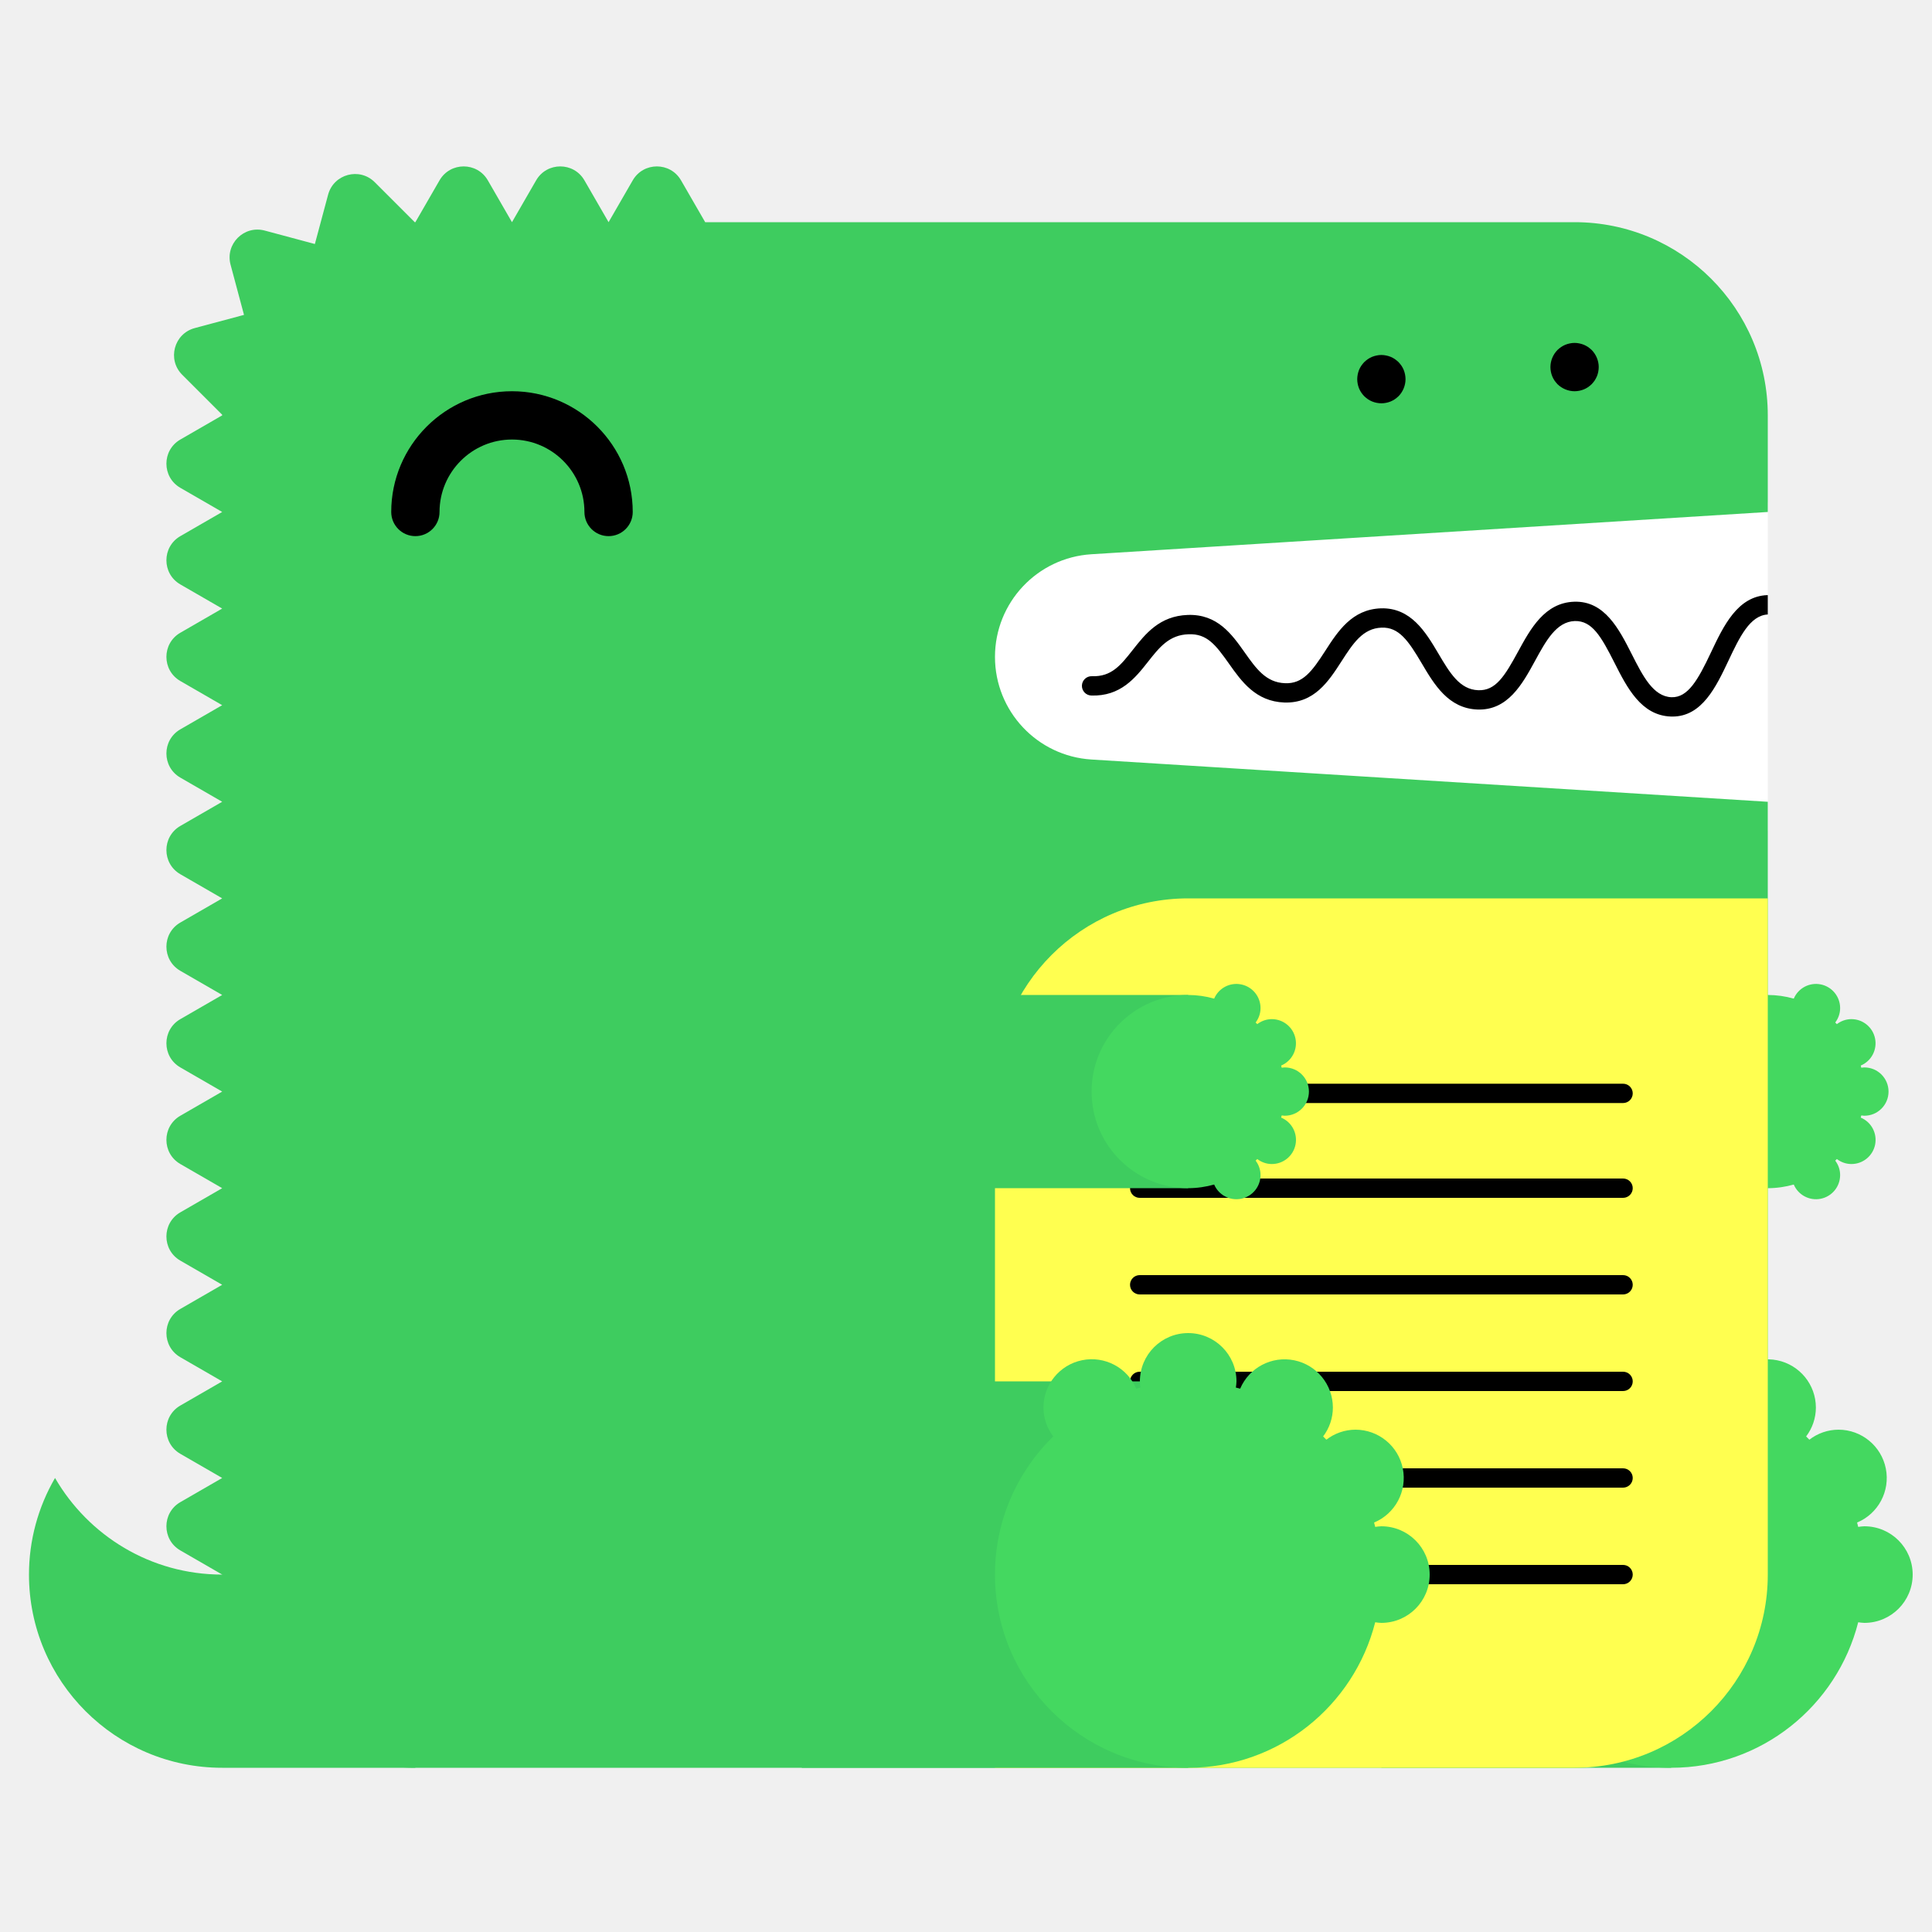
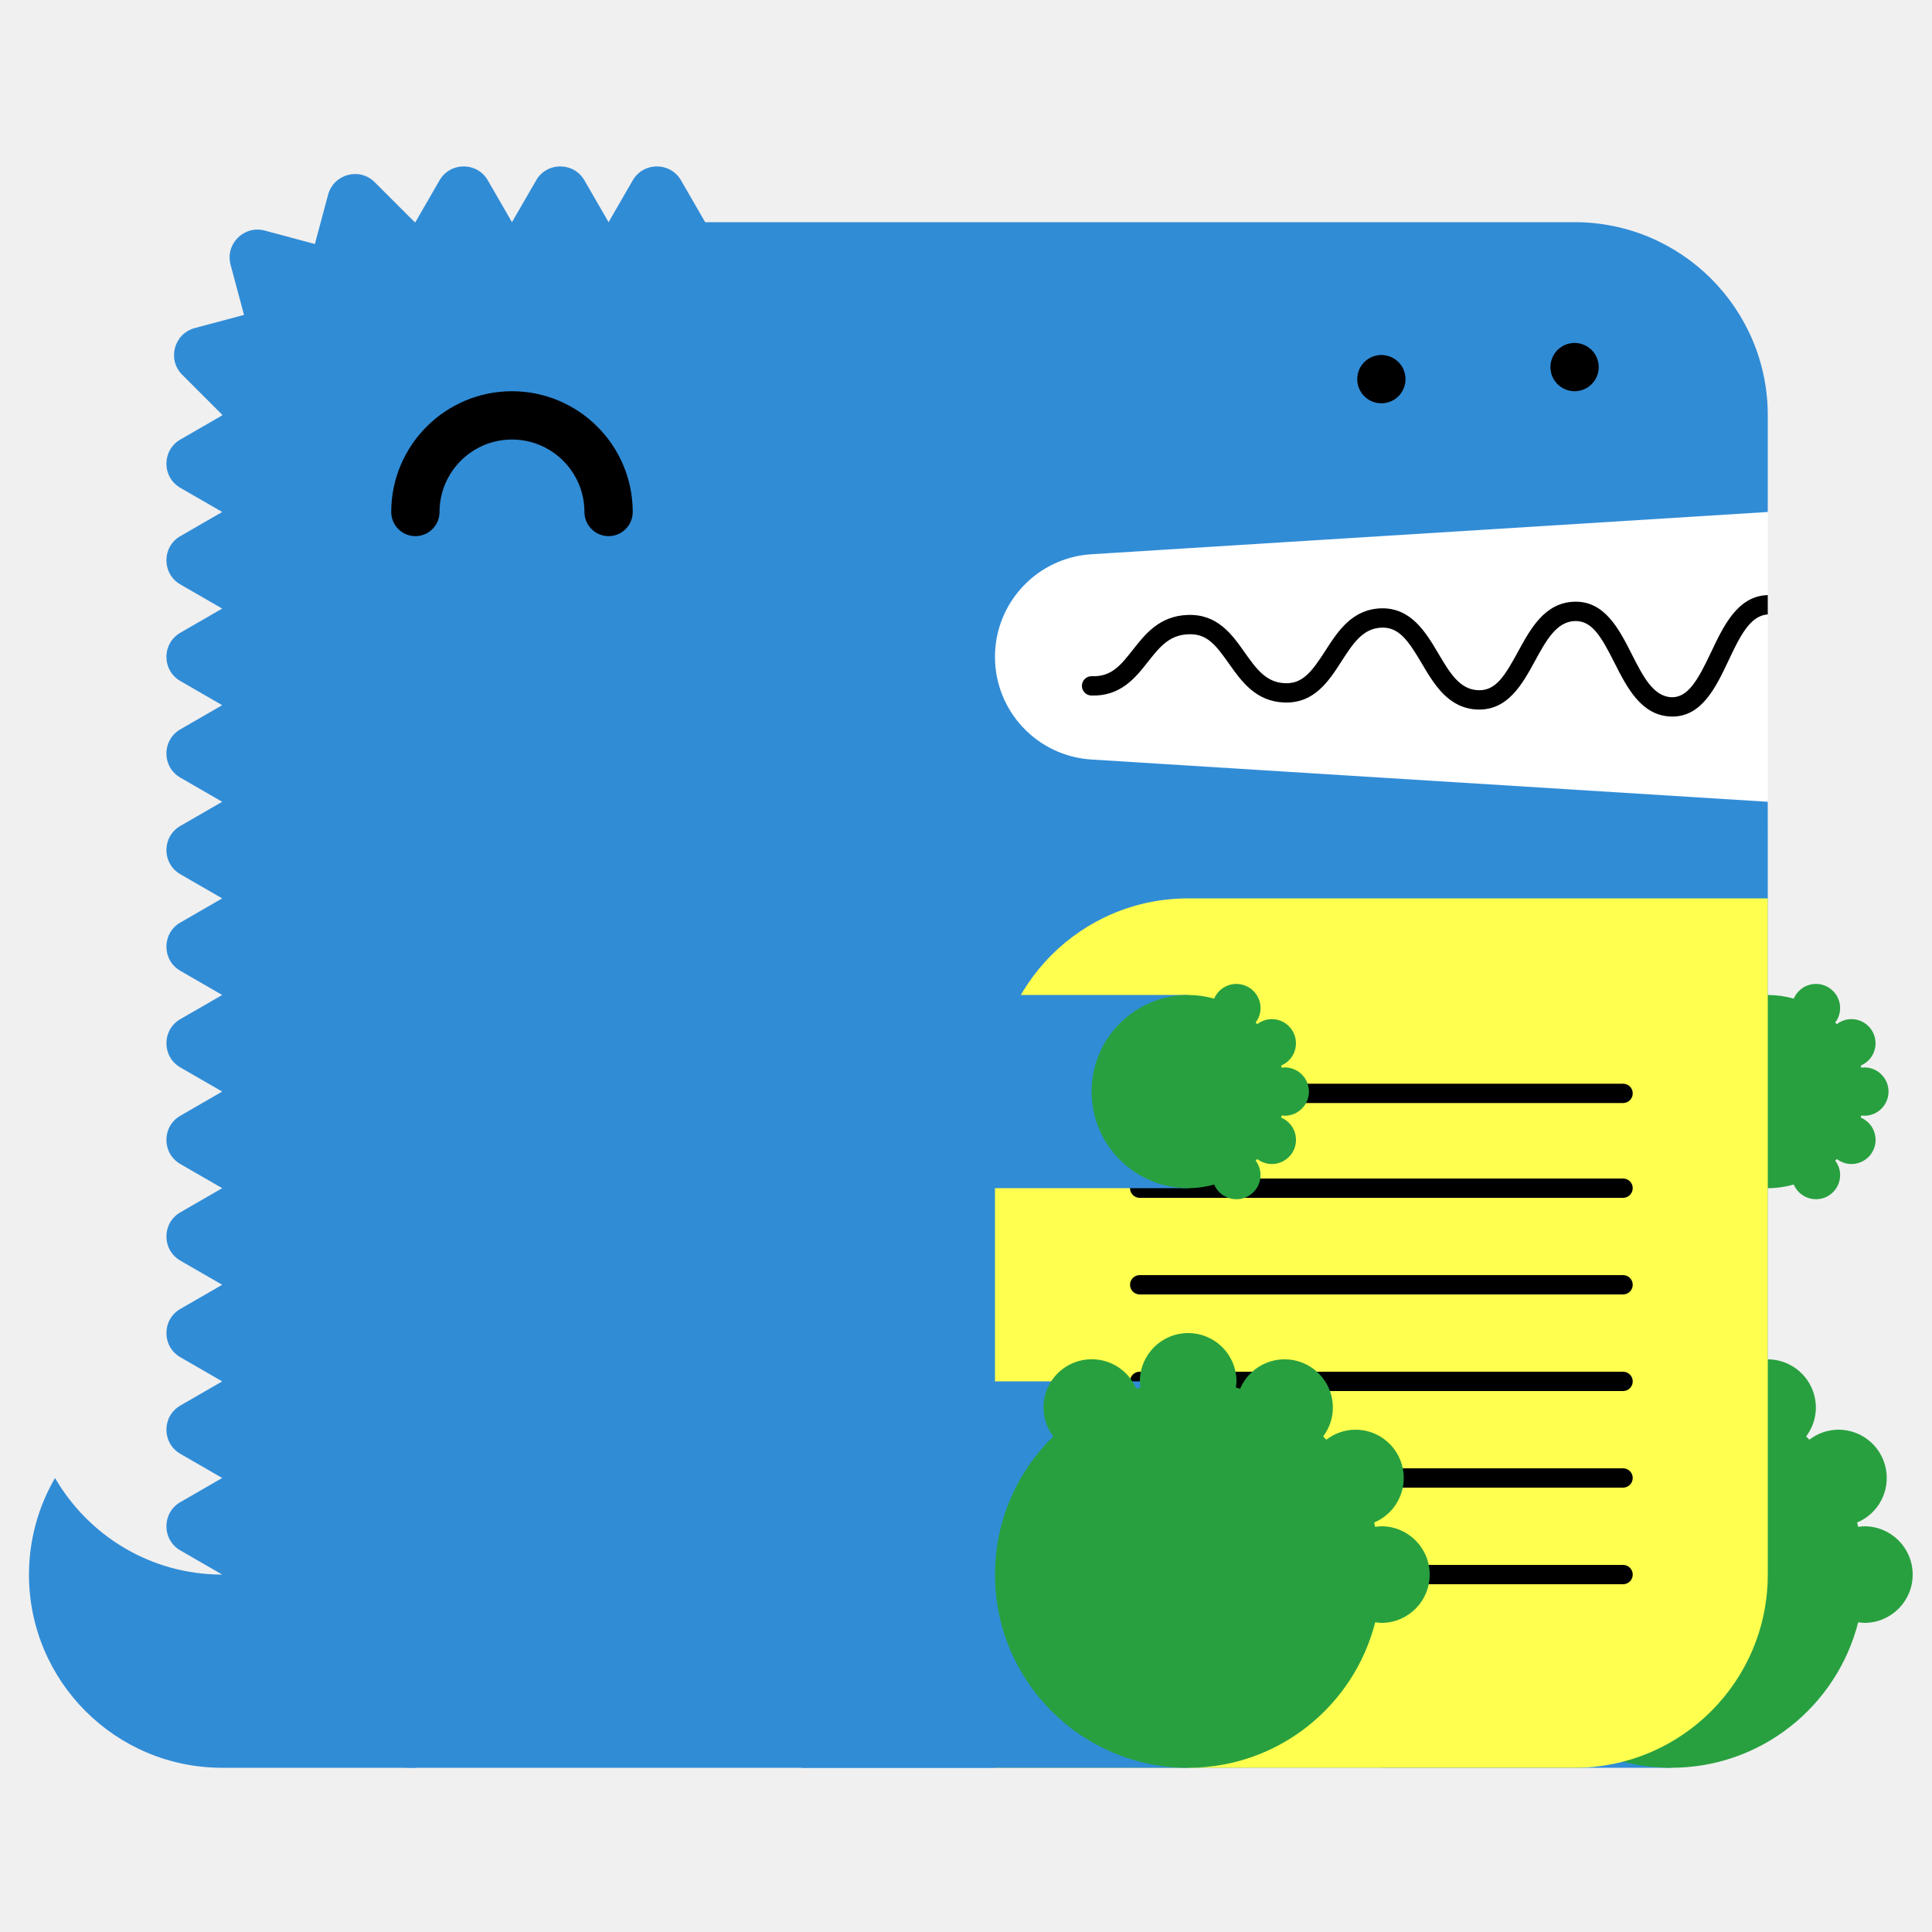
<svg xmlns="http://www.w3.org/2000/svg" width="200" height="200" viewBox="0 0 200 200">
  <g fill="none" fill-rule="evenodd">
    <path fill="#FFF" d="M99 52h84v34H99z" />
-     <path d="M23 163c-7.398 0-13.843-4.027-17.303-10A19.886 19.886 0 0 0 3 163c0 11.046 8.954 20 20 20h20v-20H23z" fill="#3ECC5F" />
-     <path d="M112.98 57.376L183 53V43c0-11.046-8.954-20-20-20H73l-2.5-4.33c-1.112-1.925-3.889-1.925-5 0L63 23l-2.5-4.33c-1.111-1.925-3.889-1.925-5 0L53 23l-2.5-4.33c-1.111-1.925-3.889-1.925-5 0L43 23c-.022 0-.042.003-.065.003l-4.142-4.141c-1.57-1.571-4.252-.853-4.828 1.294l-1.369 5.104-5.192-1.392c-2.148-.575-4.111 1.389-3.535 3.536l1.39 5.193-5.102 1.367c-2.148.576-2.867 3.259-1.296 4.83l4.142 4.142c0 .021-.003.042-.003.064l-4.33 2.5c-1.925 1.111-1.925 3.889 0 5L23 53l-4.33 2.5c-1.925 1.111-1.925 3.889 0 5L23 63l-4.33 2.5c-1.925 1.111-1.925 3.889 0 5L23 73l-4.33 2.5c-1.925 1.111-1.925 3.889 0 5L23 83l-4.33 2.5c-1.925 1.111-1.925 3.889 0 5L23 93l-4.33 2.5c-1.925 1.111-1.925 3.889 0 5L23 103l-4.33 2.5c-1.925 1.111-1.925 3.889 0 5L23 113l-4.33 2.5c-1.925 1.111-1.925 3.889 0 5L23 123l-4.33 2.5c-1.925 1.111-1.925 3.889 0 5L23 133l-4.33 2.5c-1.925 1.111-1.925 3.889 0 5L23 143l-4.33 2.5c-1.925 1.111-1.925 3.889 0 5L23 153l-4.33 2.5c-1.925 1.111-1.925 3.889 0 5L23 163c0 11.046 8.954 20 20 20h120c11.046 0 20-8.954 20-20V83l-70.02-4.376A10.645 10.645 0 0 1 103 68c0-5.621 4.37-10.273 9.98-10.624" fill="#3ECC5F" />
-     <path fill="#3ECC5F" d="M143 183h30v-40h-30z" />
-     <path d="M193 158c-.219 0-.428.037-.639.064-.038-.15-.074-.301-.116-.451A5 5 0 0 0 190.32 148a4.96 4.96 0 0 0-3.016 1.036 26.531 26.531 0 0 0-.335-.336 4.955 4.955 0 0 0 1.011-2.987 5 5 0 0 0-9.599-1.959c-.148-.042-.297-.077-.445-.115.027-.211.064-.42.064-.639a5 5 0 0 0-5-5 5 5 0 0 0-5 5c0 .219.037.428.064.639-.148.038-.297.073-.445.115a4.998 4.998 0 0 0-9.599 1.959c0 1.125.384 2.151 1.011 2.987-3.717 3.632-6.031 8.693-6.031 14.3 0 11.046 8.954 20 20 20 9.339 0 17.16-6.41 19.361-15.064.211.027.42.064.639.064a5 5 0 0 0 5-5 5 5 0 0 0-5-5" fill="#44D860" />
-     <path fill="#3ECC5F" d="M153 123h30v-20h-30z" />
-     <path d="M193 115.5a2.5 2.5 0 1 0 0-5c-.109 0-.214.019-.319.032-.02-.075-.037-.15-.058-.225a2.501 2.501 0 0 0-.963-4.807c-.569 0-1.088.197-1.508.518a6.653 6.653 0 0 0-.168-.168c.314-.417.506-.931.506-1.494a2.5 2.5 0 0 0-4.8-.979A9.987 9.987 0 0 0 183 103c-5.522 0-10 4.478-10 10s4.478 10 10 10c.934 0 1.833-.138 2.69-.377a2.5 2.5 0 0 0 4.8-.979c0-.563-.192-1.077-.506-1.494.057-.055.113-.111.168-.168.42.321.939.518 1.508.518a2.5 2.5 0 0 0 .963-4.807c.021-.074.038-.15.058-.225.105.013.21.032.319.032" fill="#44D860" />
+     <path d="M23 163c-7.398 0-13.843-4.027-17.303-10A19.886 19.886 0 0 0 3 163c0 11.046 8.954 20 20 20h20v-20H23z" fill="#318cd6" />
+     <path d="M112.98 57.376L183 53V43c0-11.046-8.954-20-20-20H73l-2.5-4.33c-1.112-1.925-3.889-1.925-5 0L63 23l-2.5-4.33c-1.111-1.925-3.889-1.925-5 0L53 23l-2.5-4.33c-1.111-1.925-3.889-1.925-5 0L43 23c-.022 0-.042.003-.065.003l-4.142-4.141c-1.57-1.571-4.252-.853-4.828 1.294l-1.369 5.104-5.192-1.392c-2.148-.575-4.111 1.389-3.535 3.536l1.39 5.193-5.102 1.367c-2.148.576-2.867 3.259-1.296 4.83l4.142 4.142c0 .021-.003.042-.003.064l-4.33 2.5c-1.925 1.111-1.925 3.889 0 5L23 53l-4.33 2.5c-1.925 1.111-1.925 3.889 0 5L23 63l-4.33 2.5c-1.925 1.111-1.925 3.889 0 5L23 73l-4.33 2.5c-1.925 1.111-1.925 3.889 0 5L23 83l-4.33 2.5c-1.925 1.111-1.925 3.889 0 5L23 93l-4.33 2.5c-1.925 1.111-1.925 3.889 0 5L23 103l-4.33 2.5c-1.925 1.111-1.925 3.889 0 5L23 113l-4.33 2.5c-1.925 1.111-1.925 3.889 0 5L23 123l-4.33 2.5c-1.925 1.111-1.925 3.889 0 5L23 133l-4.33 2.5c-1.925 1.111-1.925 3.889 0 5L23 143l-4.33 2.5c-1.925 1.111-1.925 3.889 0 5L23 153l-4.33 2.5c-1.925 1.111-1.925 3.889 0 5L23 163c0 11.046 8.954 20 20 20h120c11.046 0 20-8.954 20-20V83l-70.02-4.376A10.645 10.645 0 0 1 103 68c0-5.621 4.37-10.273 9.98-10.624" fill="#318cd6" />
+     <path fill="#318cd6" d="M143 183h30v-40h-30z" />
+     <path d="M193 158c-.219 0-.428.037-.639.064-.038-.15-.074-.301-.116-.451A5 5 0 0 0 190.32 148a4.96 4.96 0 0 0-3.016 1.036 26.531 26.531 0 0 0-.335-.336 4.955 4.955 0 0 0 1.011-2.987 5 5 0 0 0-9.599-1.959c-.148-.042-.297-.077-.445-.115.027-.211.064-.42.064-.639a5 5 0 0 0-5-5 5 5 0 0 0-5 5c0 .219.037.428.064.639-.148.038-.297.073-.445.115a4.998 4.998 0 0 0-9.599 1.959c0 1.125.384 2.151 1.011 2.987-3.717 3.632-6.031 8.693-6.031 14.3 0 11.046 8.954 20 20 20 9.339 0 17.16-6.41 19.361-15.064.211.027.42.064.639.064a5 5 0 0 0 5-5 5 5 0 0 0-5-5" fill="#28a040" />
+     <path fill="#318cd6" d="M153 123h30v-20h-30z" />
+     <path d="M193 115.5a2.5 2.5 0 1 0 0-5c-.109 0-.214.019-.319.032-.02-.075-.037-.15-.058-.225a2.501 2.501 0 0 0-.963-4.807c-.569 0-1.088.197-1.508.518a6.653 6.653 0 0 0-.168-.168c.314-.417.506-.931.506-1.494a2.5 2.5 0 0 0-4.8-.979A9.987 9.987 0 0 0 183 103c-5.522 0-10 4.478-10 10s4.478 10 10 10c.934 0 1.833-.138 2.69-.377a2.5 2.5 0 0 0 4.8-.979c0-.563-.192-1.077-.506-1.494.057-.055.113-.111.168-.168.42.321.939.518 1.508.518a2.5 2.5 0 0 0 .963-4.807c.021-.074.038-.15.058-.225.105.013.21.032.319.032" fill="#28a040" />
    <path d="M63 55.5a2.5 2.5 0 0 1-2.5-2.5c0-4.136-3.364-7.5-7.5-7.5s-7.5 3.364-7.5 7.5a2.5 2.5 0 1 1-5 0c0-6.893 5.607-12.5 12.5-12.5S65.5 46.107 65.5 53a2.5 2.5 0 0 1-2.5 2.5" fill="#000" />
    <path d="M103 183h60c11.046 0 20-8.954 20-20V93h-60c-11.046 0-20 8.954-20 20v70z" fill="#FFFF50" />
    <path d="M168.02 124h-50.04a1 1 0 1 1 0-2h50.04a1 1 0 1 1 0 2m0 20h-50.04a1 1 0 1 1 0-2h50.04a1 1 0 1 1 0 2m0 20h-50.04a1 1 0 1 1 0-2h50.04a1 1 0 1 1 0 2m0-49.814h-50.04a1 1 0 1 1 0-2h50.04a1 1 0 1 1 0 2m0 19.814h-50.04a1 1 0 1 1 0-2h50.04a1 1 0 1 1 0 2m0 20h-50.04a1 1 0 1 1 0-2h50.04a1 1 0 1 1 0 2M183 61.611c-.012 0-.022-.006-.034-.005-3.09.105-4.552 3.196-5.842 5.923-1.346 2.85-2.387 4.703-4.093 4.647-1.889-.068-2.969-2.202-4.113-4.46-1.314-2.594-2.814-5.536-5.963-5.426-3.046.104-4.513 2.794-5.807 5.167-1.377 2.528-2.314 4.065-4.121 3.994-1.927-.07-2.951-1.805-4.136-3.813-1.321-2.236-2.848-4.75-5.936-4.664-2.994.103-4.465 2.385-5.763 4.4-1.373 2.13-2.335 3.428-4.165 3.351-1.973-.07-2.992-1.51-4.171-3.177-1.324-1.873-2.816-3.993-5.895-3.89-2.928.1-4.399 1.97-5.696 3.618-1.232 1.564-2.194 2.802-4.229 2.724a1 1 0 0 0-.072 2c3.017.101 4.545-1.8 5.872-3.487 1.177-1.496 2.193-2.787 4.193-2.855 1.926-.082 2.829 1.115 4.195 3.045 1.297 1.834 2.769 3.914 5.731 4.021 3.103.104 4.596-2.215 5.918-4.267 1.182-1.834 2.202-3.417 4.15-3.484 1.793-.067 2.769 1.35 4.145 3.681 1.297 2.197 2.766 4.686 5.787 4.796 3.125.108 4.634-2.62 5.949-5.035 1.139-2.088 2.214-4.06 4.119-4.126 1.793-.042 2.728 1.595 4.111 4.33 1.292 2.553 2.757 5.445 5.825 5.556l.169.003c3.064 0 4.518-3.075 5.805-5.794 1.139-2.41 2.217-4.68 4.067-4.773v-2z" fill="#000" />
-     <path fill="#3ECC5F" d="M83 183h40v-40H83z" />
-     <path d="M143 158c-.219 0-.428.037-.639.064-.038-.15-.074-.301-.116-.451A5 5 0 0 0 140.32 148a4.96 4.96 0 0 0-3.016 1.036 26.531 26.531 0 0 0-.335-.336 4.955 4.955 0 0 0 1.011-2.987 5 5 0 0 0-9.599-1.959c-.148-.042-.297-.077-.445-.115.027-.211.064-.42.064-.639a5 5 0 0 0-5-5 5 5 0 0 0-5 5c0 .219.037.428.064.639-.148.038-.297.073-.445.115a4.998 4.998 0 0 0-9.599 1.959c0 1.125.384 2.151 1.011 2.987-3.717 3.632-6.031 8.693-6.031 14.3 0 11.046 8.954 20 20 20 9.339 0 17.16-6.41 19.361-15.064.211.027.42.064.639.064a5 5 0 0 0 5-5 5 5 0 0 0-5-5" fill="#44D860" />
-     <path fill="#3ECC5F" d="M83 123h40v-20H83z" />
-     <path d="M133 115.5a2.5 2.5 0 1 0 0-5c-.109 0-.214.019-.319.032-.02-.075-.037-.15-.058-.225a2.501 2.501 0 0 0-.963-4.807c-.569 0-1.088.197-1.508.518a6.653 6.653 0 0 0-.168-.168c.314-.417.506-.931.506-1.494a2.5 2.5 0 0 0-4.8-.979A9.987 9.987 0 0 0 123 103c-5.522 0-10 4.478-10 10s4.478 10 10 10c.934 0 1.833-.138 2.69-.377a2.5 2.5 0 0 0 4.8-.979c0-.563-.192-1.077-.506-1.494.057-.055.113-.111.168-.168.42.321.939.518 1.508.518a2.5 2.5 0 0 0 .963-4.807c.021-.074.038-.15.058-.225.105.013.21.032.319.032" fill="#44D860" />
+     <path fill="#318cd6" d="M83 183h40v-40H83z" />
+     <path d="M143 158c-.219 0-.428.037-.639.064-.038-.15-.074-.301-.116-.451A5 5 0 0 0 140.32 148a4.96 4.96 0 0 0-3.016 1.036 26.531 26.531 0 0 0-.335-.336 4.955 4.955 0 0 0 1.011-2.987 5 5 0 0 0-9.599-1.959c-.148-.042-.297-.077-.445-.115.027-.211.064-.42.064-.639a5 5 0 0 0-5-5 5 5 0 0 0-5 5c0 .219.037.428.064.639-.148.038-.297.073-.445.115a4.998 4.998 0 0 0-9.599 1.959c0 1.125.384 2.151 1.011 2.987-3.717 3.632-6.031 8.693-6.031 14.3 0 11.046 8.954 20 20 20 9.339 0 17.16-6.41 19.361-15.064.211.027.42.064.639.064a5 5 0 0 0 5-5 5 5 0 0 0-5-5" fill="#28a040" />
+     <path fill="#318cd6" d="M83 123h40v-20H83z" />
+     <path d="M133 115.5a2.5 2.5 0 1 0 0-5c-.109 0-.214.019-.319.032-.02-.075-.037-.15-.058-.225a2.501 2.501 0 0 0-.963-4.807c-.569 0-1.088.197-1.508.518a6.653 6.653 0 0 0-.168-.168c.314-.417.506-.931.506-1.494a2.5 2.5 0 0 0-4.8-.979A9.987 9.987 0 0 0 123 103c-5.522 0-10 4.478-10 10s4.478 10 10 10c.934 0 1.833-.138 2.69-.377a2.5 2.5 0 0 0 4.8-.979c0-.563-.192-1.077-.506-1.494.057-.055.113-.111.168-.168.42.321.939.518 1.508.518a2.5 2.5 0 0 0 .963-4.807c.021-.074.038-.15.058-.225.105.013.21.032.319.032" fill="#28a040" />
    <path d="M143 41.75c-.16 0-.33-.02-.49-.05a2.52 2.52 0 0 1-.47-.14c-.15-.06-.29-.14-.431-.23-.13-.09-.259-.2-.38-.31-.109-.12-.219-.24-.309-.38s-.17-.28-.231-.43a2.619 2.619 0 0 1-.189-.96c0-.16.02-.33.05-.49.03-.16.08-.31.139-.47.061-.15.141-.29.231-.43.09-.13.2-.26.309-.38.121-.11.25-.22.38-.31.141-.09.281-.17.431-.23.149-.06.31-.11.47-.14.32-.07.65-.07.98 0 .159.03.32.08.47.14.149.06.29.14.43.23.13.09.259.2.38.31.11.12.22.25.31.38.09.14.17.28.23.43.06.16.11.31.14.47.029.16.05.33.05.49 0 .66-.271 1.31-.73 1.77-.121.11-.25.22-.38.31-.14.09-.281.17-.43.23a2.565 2.565 0 0 1-.96.19m20-1.25c-.66 0-1.3-.27-1.771-.73a3.802 3.802 0 0 1-.309-.38c-.09-.14-.17-.28-.231-.43a2.619 2.619 0 0 1-.189-.96c0-.66.27-1.3.729-1.77.121-.11.25-.22.38-.31.141-.09.281-.17.431-.23.149-.06.31-.11.47-.14.32-.07.66-.07.98 0 .159.03.32.08.47.14.149.06.29.14.43.23.13.09.259.2.38.31.459.47.73 1.11.73 1.77 0 .16-.021.33-.05.49-.03.16-.08.32-.14.47-.07.15-.14.29-.23.43-.09.13-.2.26-.31.38-.121.11-.25.22-.38.31-.14.09-.281.17-.43.23a2.565 2.565 0 0 1-.96.19" fill="#000" />
  </g>
</svg>
